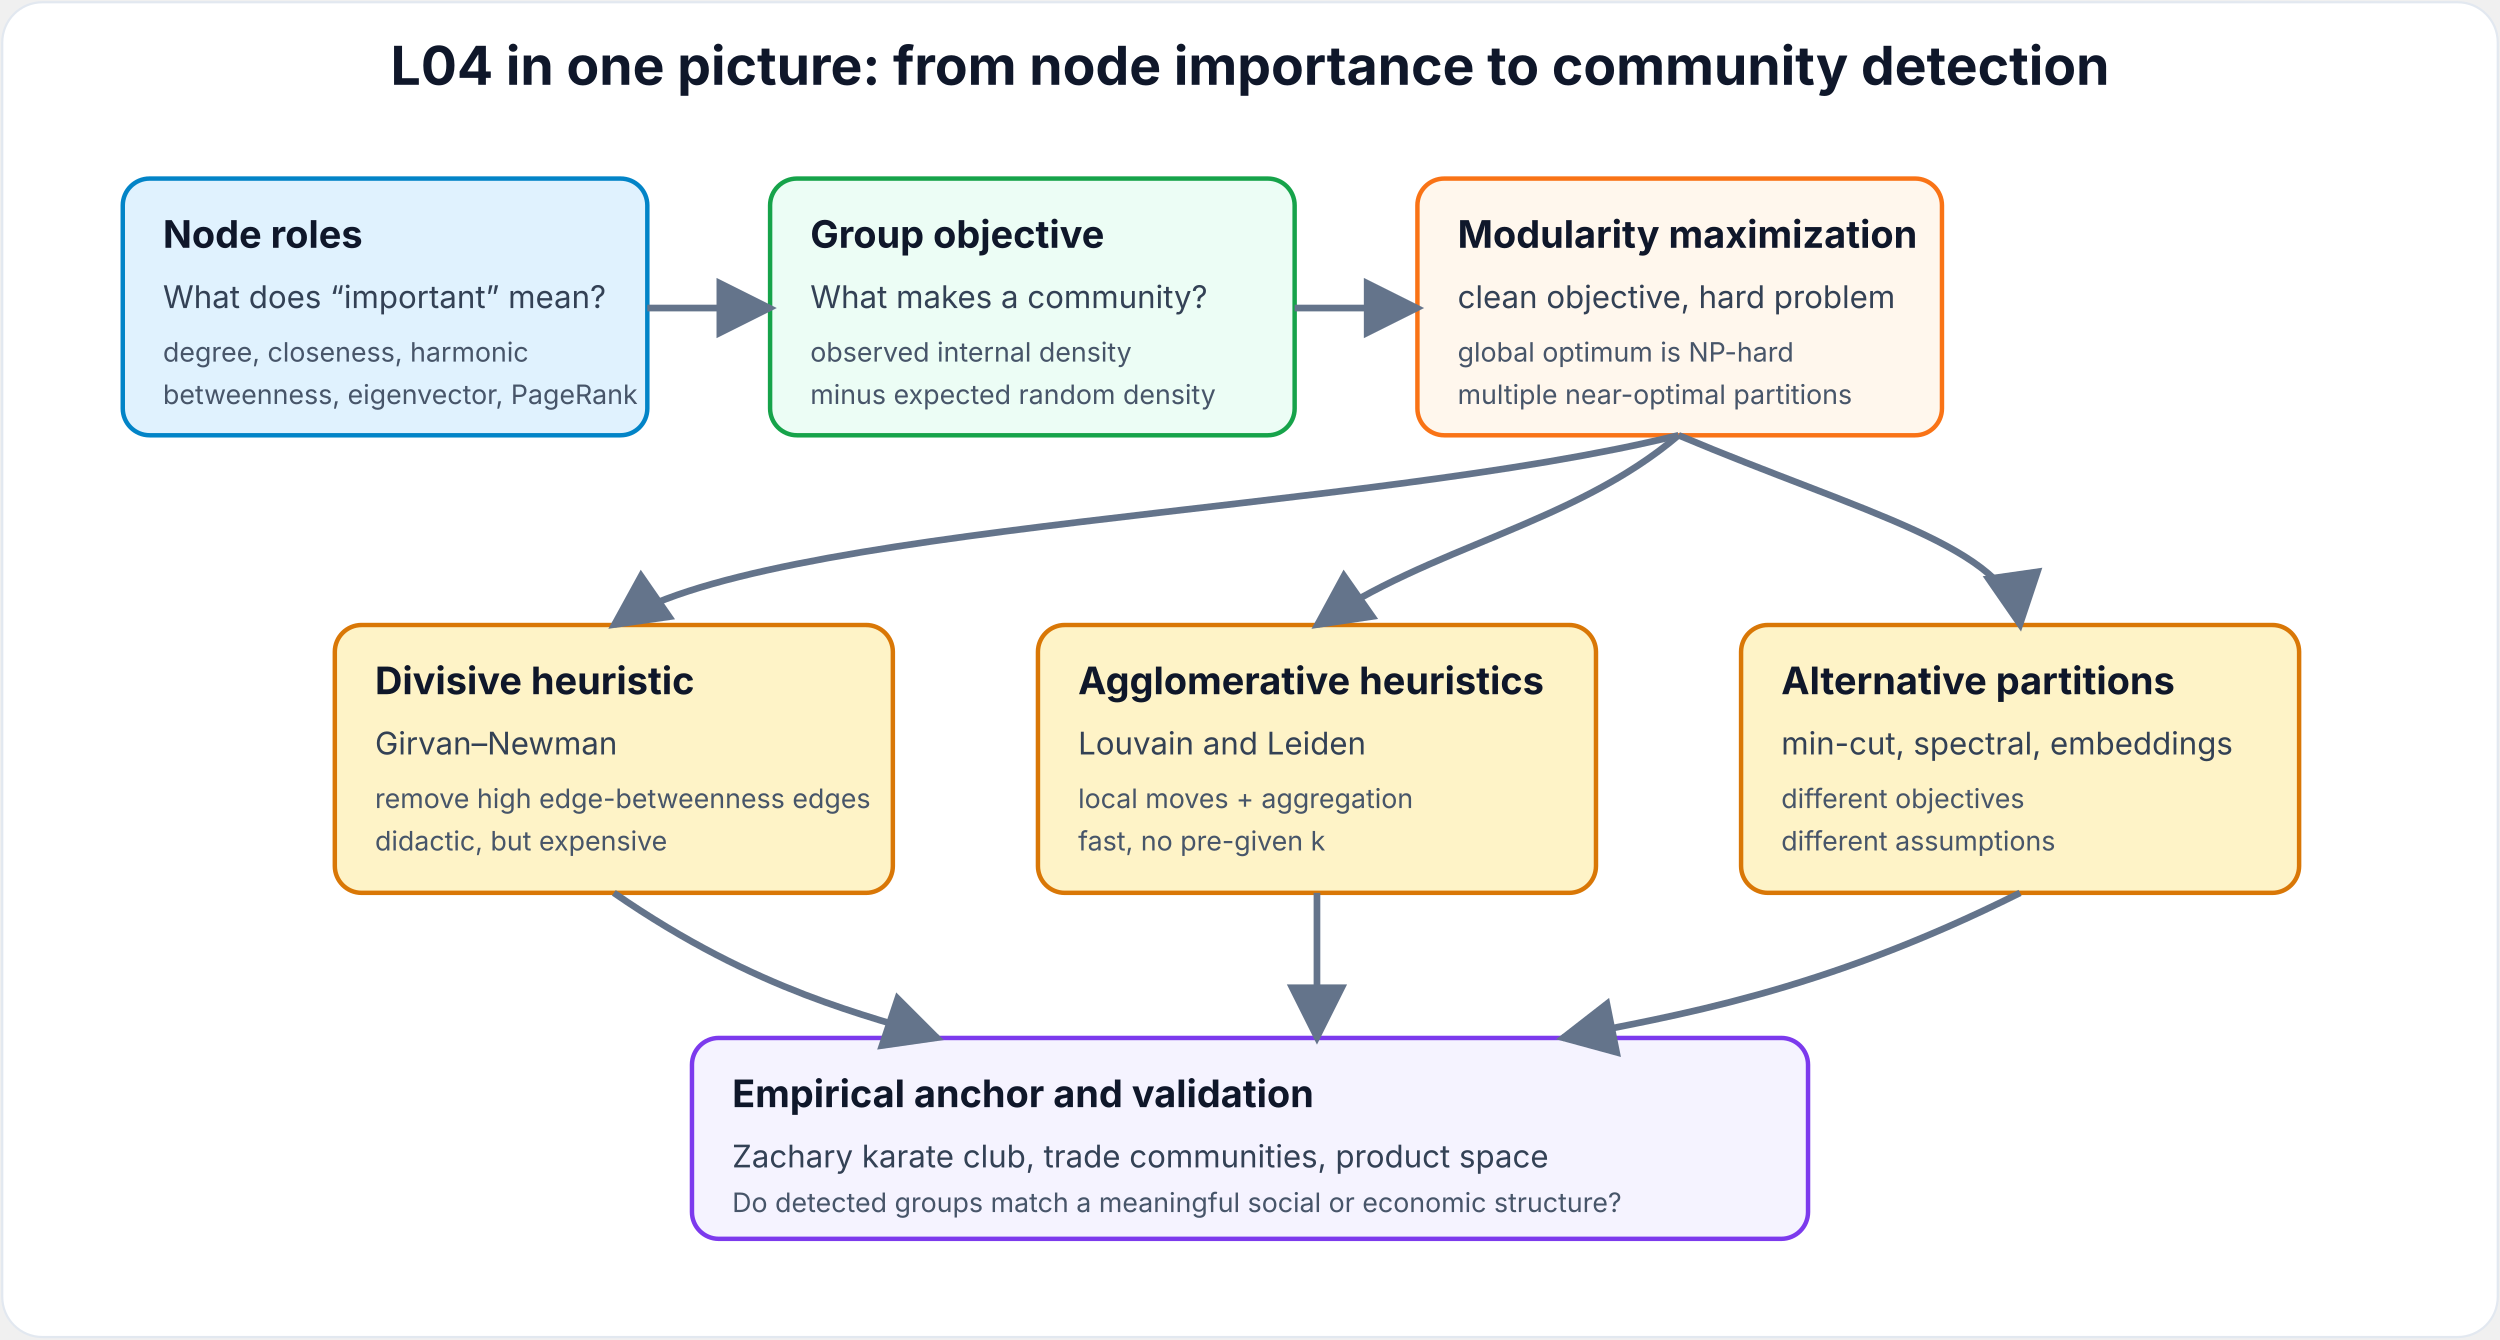
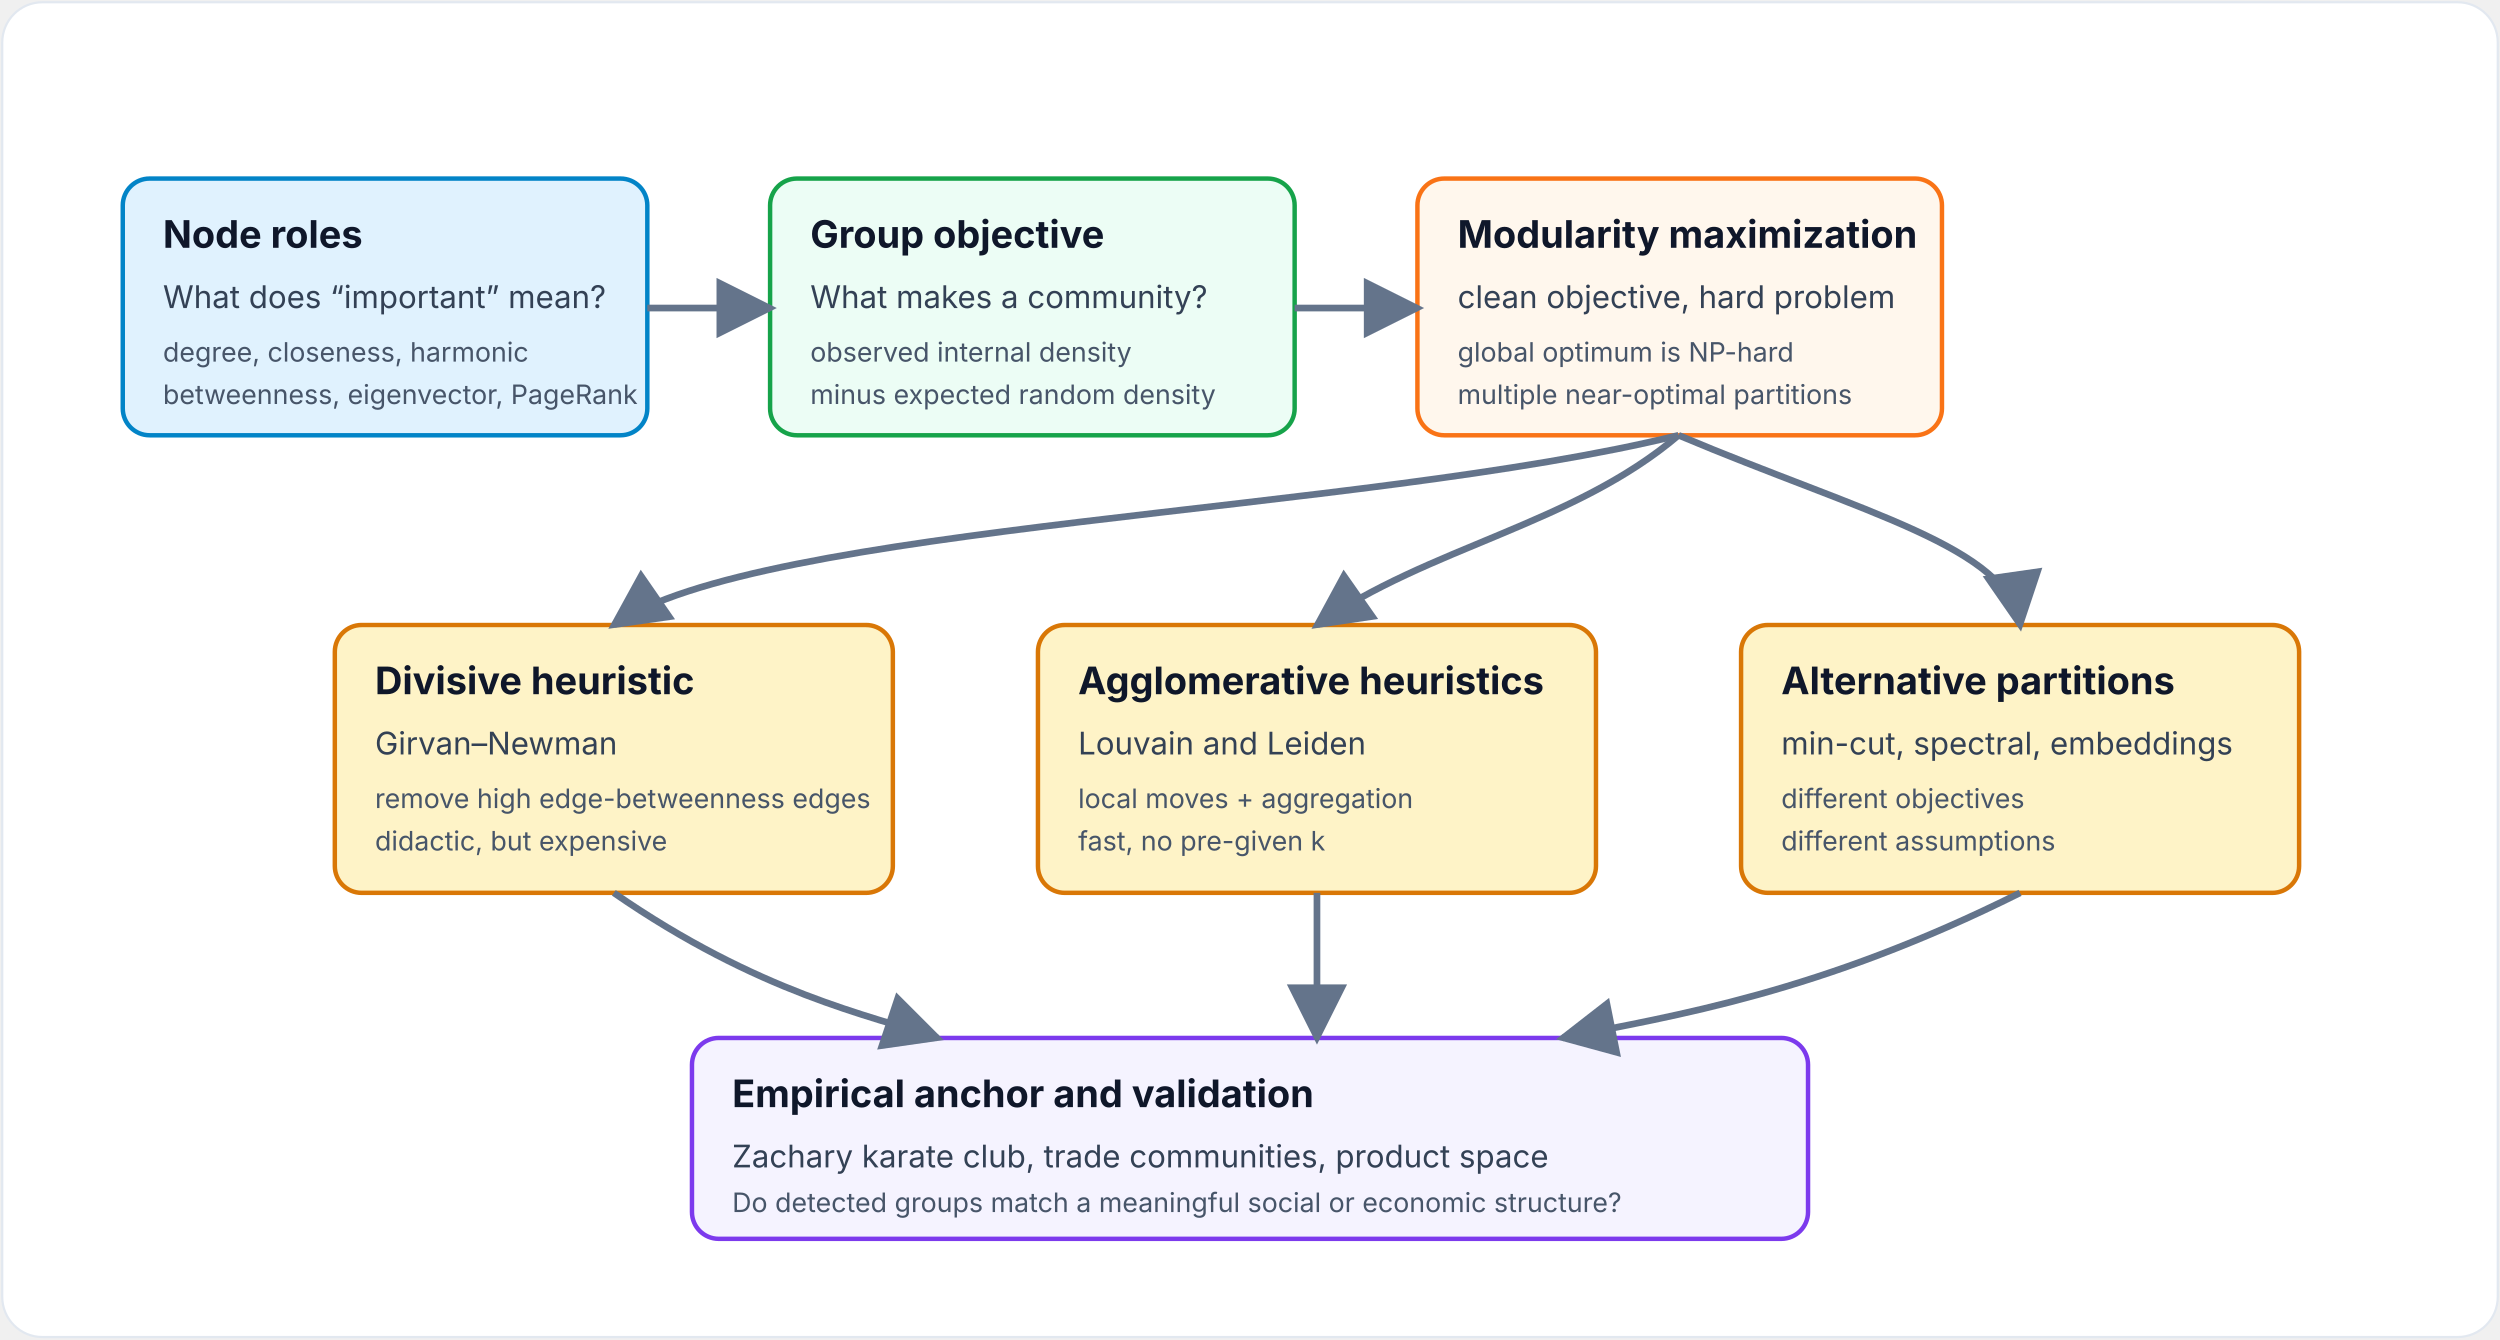
<svg xmlns="http://www.w3.org/2000/svg" viewBox="0 0 1120 600" role="img" aria-labelledby="title desc">
  <defs>
    <marker id="arrow" markerWidth="9" markerHeight="9" refX="8" refY="4.5" orient="auto">
      <path d="M0,0 L9,4.5 L0,9 Z" fill="#64748b" />
    </marker>
    <style>
      .box { fill: #ffffff; stroke: #cbd5e1; stroke-width: 2; rx: 12; }
      .role { fill: #e0f2fe; stroke: #0284c7; }
      .obj { fill: #ecfdf5; stroke: #16a34a; }
      .hard { fill: #fff7ed; stroke: #f97316; }
      .algo { fill: #fef3c7; stroke: #d97706; }
      .emp { fill: #f5f3ff; stroke: #7c3aed; }
-       .title { font: 700 24px Inter, Arial, sans-serif; fill: #0f172a; }
      .head { font: 700 17px Inter, Arial, sans-serif; fill: #0f172a; }
      .text { font: 14px Inter, Arial, sans-serif; fill: #334155; }
      .small { font: 12px Inter, Arial, sans-serif; fill: #475569; }
      .arrow { stroke: #64748b; stroke-width: 3; fill: none; marker-end: url(#arrow); }
    </style>
  </defs>
  <rect x="1" y="1" width="1118" height="598" rx="18" fill="#ffffff" stroke="#e2e8f0" />
-   <text x="560" y="38" text-anchor="middle" class="title">L04 in one picture: from node importance to community detection</text>
  <g transform="translate(55 80)">
    <rect width="235" height="115" class="box role" />
    <text x="18" y="31" class="head">Node roles</text>
    <text x="18" y="58" class="text">What does “important” mean?</text>
    <text x="18" y="82" class="small">degree, closeness, harmonic</text>
    <text x="18" y="101" class="small">betweenness, eigenvector, PageRank</text>
  </g>
  <g transform="translate(345 80)">
    <rect width="235" height="115" class="box obj" />
    <text x="18" y="31" class="head">Group objective</text>
    <text x="18" y="58" class="text">What makes a community?</text>
    <text x="18" y="82" class="small">observed internal density</text>
    <text x="18" y="101" class="small">minus expected random density</text>
  </g>
  <g transform="translate(635 80)">
    <rect width="235" height="115" class="box hard" />
    <text x="18" y="31" class="head">Modularity maximization</text>
    <text x="18" y="58" class="text">clean objective, hard problem</text>
    <text x="18" y="82" class="small">global optimum is NP-hard</text>
    <text x="18" y="101" class="small">multiple near-optimal partitions</text>
  </g>
  <path d="M290 138 H345" class="arrow" />
  <path d="M580 138 H635" class="arrow" />
  <g transform="translate(150 280)">
    <rect width="250" height="120" class="box algo" />
    <text x="18" y="31" class="head">Divisive heuristic</text>
    <text x="18" y="58" class="text">Girvan–Newman</text>
    <text x="18" y="82" class="small">remove high edge-betweenness edges</text>
    <text x="18" y="101" class="small">didactic, but expensive</text>
  </g>
  <g transform="translate(465 280)">
    <rect width="250" height="120" class="box algo" />
    <text x="18" y="31" class="head">Agglomerative heuristics</text>
    <text x="18" y="58" class="text">Louvain and Leiden</text>
    <text x="18" y="82" class="small">local moves + aggregation</text>
    <text x="18" y="101" class="small">fast, no pre-given k</text>
  </g>
  <g transform="translate(780 280)">
    <rect width="250" height="120" class="box algo" />
    <text x="18" y="31" class="head">Alternative partitions</text>
    <text x="18" y="58" class="text">min-cut, spectral, embeddings</text>
    <text x="18" y="82" class="small">different objectives</text>
    <text x="18" y="101" class="small">different assumptions</text>
  </g>
  <path d="M752 195 C610 230 340 235 275 280" class="arrow" />
  <path d="M752 195 C705 235 640 245 590 280" class="arrow" />
  <path d="M752 195 C835 230 900 245 905 280" class="arrow" />
  <g transform="translate(310 465)">
    <rect width="500" height="90" class="box emp" />
    <text x="18" y="31" class="head">Empirical anchor and validation</text>
    <text x="18" y="58" class="text">Zachary karate club, trade communities, product space</text>
    <text x="18" y="78" class="small">Do detected groups match a meaningful social or economic structure?</text>
  </g>
  <path d="M275 400 C340 445 390 455 420 465" class="arrow" />
  <path d="M590 400 V465" class="arrow" />
  <path d="M905 400 C815 445 750 455 700 465" class="arrow" />
</svg>
